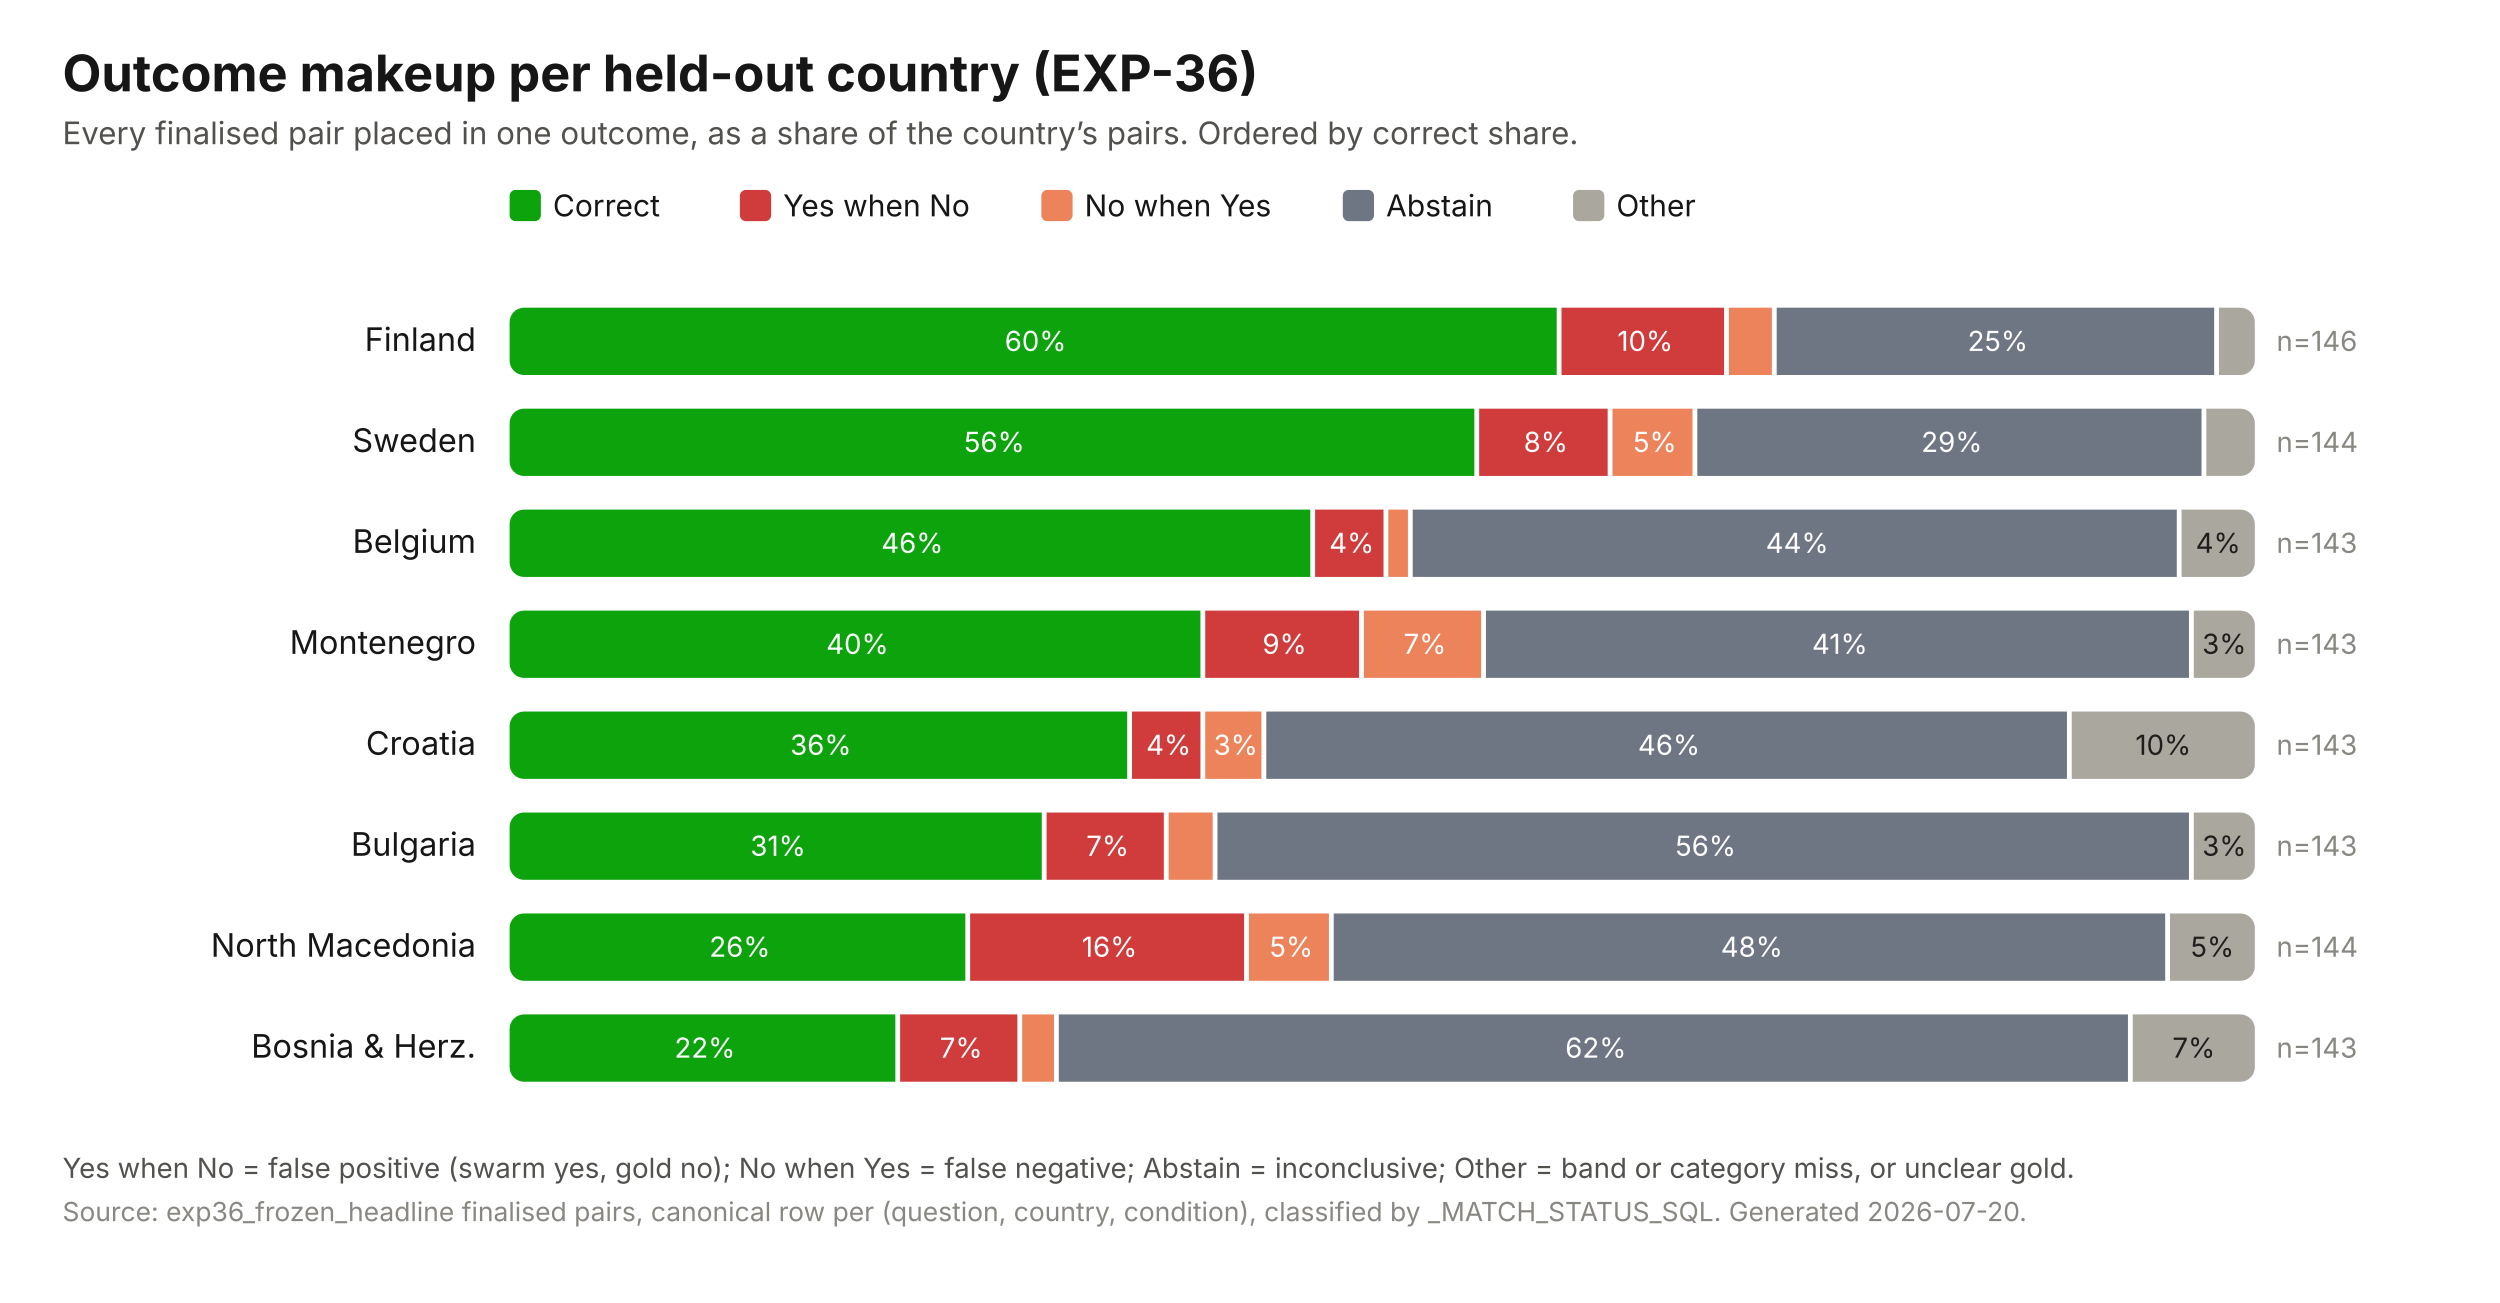
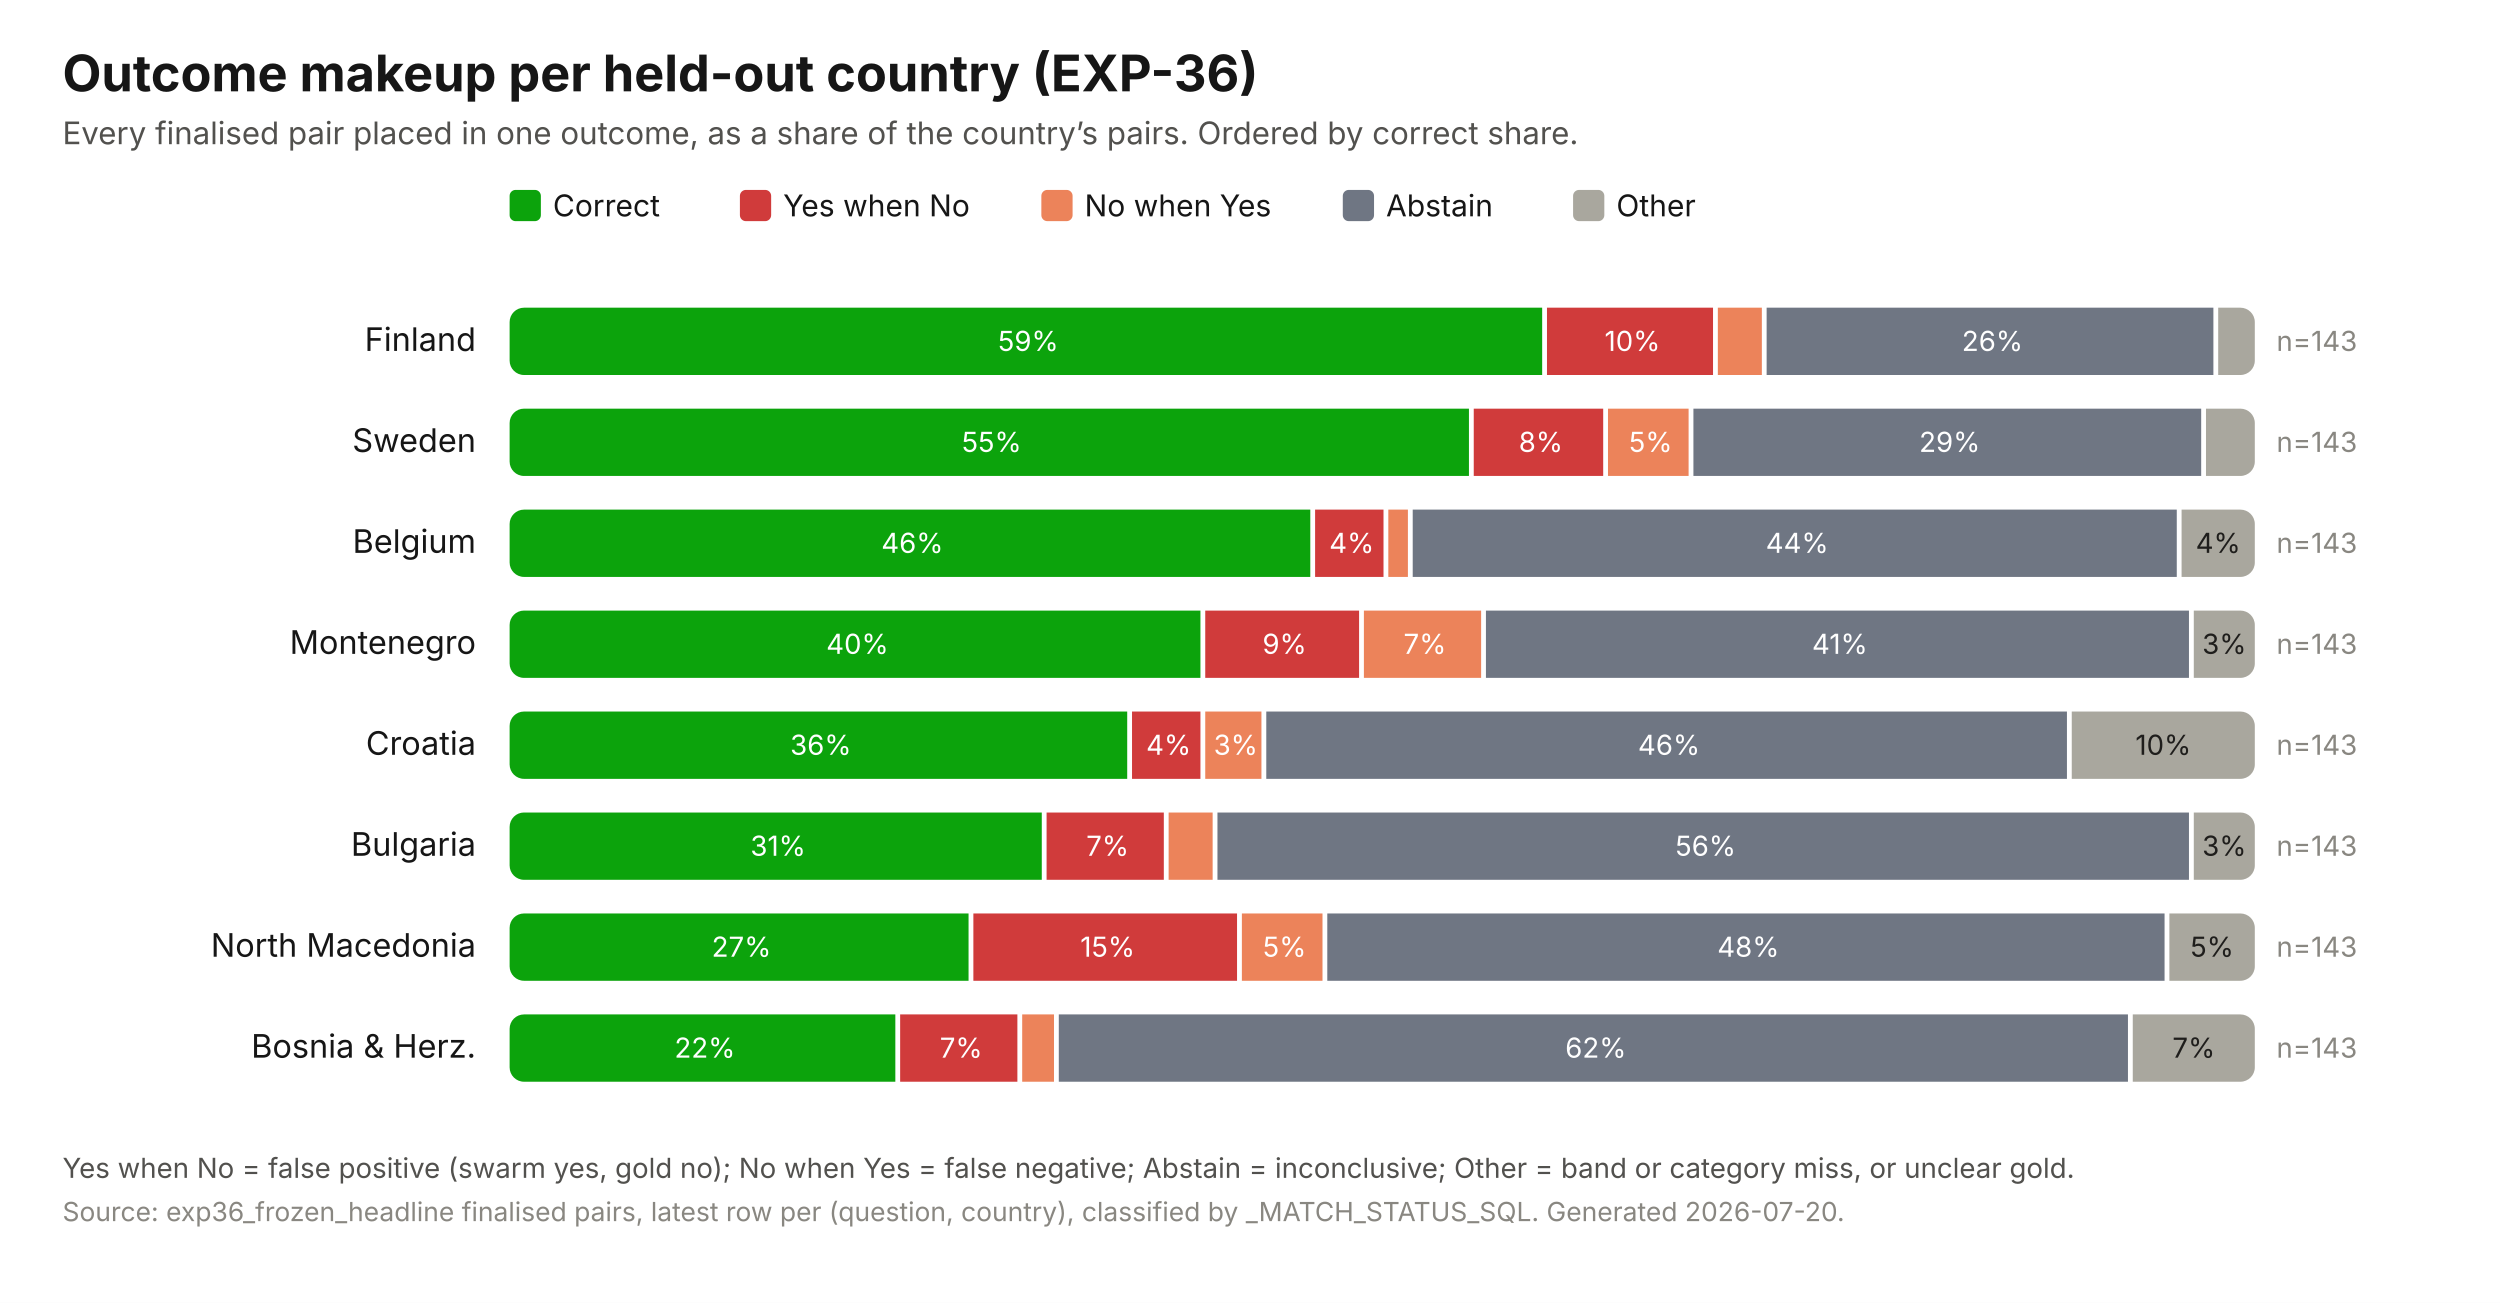
<svg xmlns="http://www.w3.org/2000/svg" viewBox="0 0 1040 542" font-family="system-ui, -apple-system, 'Segoe UI', sans-serif">
  <rect width="1040" height="542" fill="#ffffff" />
  <text x="26" y="38" font-size="21" font-weight="700" fill="#161616">Outcome makeup per held-out country (EXP-36)</text>
  <text x="26" y="60" font-size="13" fill="#52514e">Every finalised pair placed in one outcome, as a share of the country’s pairs. Ordered by correct share.</text>
  <rect x="212" y="79" width="13" height="13" rx="2.5" fill="#0ca30c" />
  <text x="230" y="90" font-size="12.5" fill="#161616">Correct</text>
  <rect x="307.8" y="79" width="13" height="13" rx="2.5" fill="#d03b3b" />
  <text x="325.8" y="90" font-size="12.5" fill="#161616">Yes when No</text>
  <rect x="433.2" y="79" width="13" height="13" rx="2.5" fill="#ec835a" />
  <text x="451.2" y="90" font-size="12.5" fill="#161616">No when Yes</text>
  <rect x="558.6" y="79" width="13" height="13" rx="2.5" fill="#6f7683" />
  <text x="576.6" y="90" font-size="12.5" fill="#161616">Abstain</text>
  <rect x="654.4" y="79" width="13" height="13" rx="2.5" fill="#a9a79e" />
  <text x="672.4" y="90" font-size="12.5" fill="#161616">Other</text>
  <text x="198" y="146.0" font-size="13.5" text-anchor="end" fill="#161616">Finland</text>
  <clipPath id="barclip0">
    <rect x="212" y="128" width="726" height="28" rx="6" ry="6" />
  </clipPath>
  <g clip-path="url(#barclip0)">
-     <rect x="212.00" y="128" width="435.59" height="28" fill="#0ca30c" />
-     <text x="430.79" y="146.0" font-size="11.5" text-anchor="middle" fill="#ffffff">60%</text>
-     <rect x="649.59" y="128" width="67.62" height="28" fill="#d03b3b" />
-     <text x="684.40" y="146.0" font-size="11.5" text-anchor="middle" fill="#ffffff">10%</text>
-     <rect x="719.21" y="128" width="17.89" height="28" fill="#ec835a" />
-     <rect x="739.10" y="128" width="181.99" height="28" fill="#6f7683" />
-     <text x="831.09" y="146.0" font-size="11.5" text-anchor="middle" fill="#ffffff">25%</text>
-     <rect x="923.08" y="128" width="14.92" height="28" fill="#a9a79e" />
+     <rect x="212.00" y="128" width="429.54" height="28" fill="#0ca30c" />
+     <text x="427.77" y="146.0" font-size="11.5" text-anchor="middle" fill="#ffffff">59%</text>
+     <rect x="643.54" y="128" width="69.08" height="28" fill="#d03b3b" />
+     <text x="679.08" y="146.0" font-size="11.5" text-anchor="middle" fill="#ffffff">10%</text>
+     <rect x="714.62" y="128" width="18.31" height="28" fill="#ec835a" />
+     <rect x="734.92" y="128" width="185.85" height="28" fill="#6f7683" />
+     <text x="828.85" y="146.0" font-size="11.5" text-anchor="middle" fill="#ffffff">26%</text>
+     <rect x="922.77" y="128" width="15.23" height="28" fill="#a9a79e" />
  </g>
-   <text x="947" y="146.0" font-size="11.5" fill="#898781">n=146</text>
+   <text x="947" y="146.0" font-size="11.5" fill="#898781">n=143</text>
  <text x="198" y="188.0" font-size="13.5" text-anchor="end" fill="#161616">Sweden</text>
  <clipPath id="barclip1">
    <rect x="212" y="170" width="726" height="28" rx="6" ry="6" />
  </clipPath>
  <g clip-path="url(#barclip1)">
-     <rect x="212.00" y="170" width="401.33" height="28" fill="#0ca30c" />
-     <text x="413.67" y="188.0" font-size="11.5" text-anchor="middle" fill="#ffffff">56%</text>
-     <rect x="615.33" y="170" width="53.46" height="28" fill="#d03b3b" />
-     <text x="643.06" y="188.0" font-size="11.5" text-anchor="middle" fill="#ffffff">8%</text>
-     <rect x="670.79" y="170" width="33.29" height="28" fill="#ec835a" />
-     <text x="688.44" y="188.0" font-size="11.5" text-anchor="middle" fill="#ffffff">5%</text>
-     <rect x="706.08" y="170" width="209.75" height="28" fill="#6f7683" />
-     <text x="811.96" y="188.0" font-size="11.5" text-anchor="middle" fill="#ffffff">29%</text>
-     <rect x="917.83" y="170" width="20.17" height="28" fill="#a9a79e" />
+     <rect x="212.00" y="170" width="399.08" height="28" fill="#0ca30c" />
+     <text x="412.54" y="188.0" font-size="11.5" text-anchor="middle" fill="#ffffff">55%</text>
+     <rect x="613.08" y="170" width="53.85" height="28" fill="#d03b3b" />
+     <text x="641.00" y="188.0" font-size="11.5" text-anchor="middle" fill="#ffffff">8%</text>
+     <rect x="668.92" y="170" width="33.54" height="28" fill="#ec835a" />
+     <text x="686.69" y="188.0" font-size="11.5" text-anchor="middle" fill="#ffffff">5%</text>
+     <rect x="704.46" y="170" width="211.23" height="28" fill="#6f7683" />
+     <text x="811.08" y="188.0" font-size="11.5" text-anchor="middle" fill="#ffffff">29%</text>
+     <rect x="917.69" y="170" width="20.31" height="28" fill="#a9a79e" />
  </g>
-   <text x="947" y="188.0" font-size="11.5" fill="#898781">n=144</text>
+   <text x="947" y="188.0" font-size="11.5" fill="#898781">n=143</text>
  <text x="198" y="230.0" font-size="13.5" text-anchor="end" fill="#161616">Belgium</text>
  <clipPath id="barclip2">
    <rect x="212" y="212" width="726" height="28" rx="6" ry="6" />
  </clipPath>
  <g clip-path="url(#barclip2)">
    <rect x="212.00" y="212" width="333.08" height="28" fill="#0ca30c" />
    <text x="379.54" y="230.0" font-size="11.5" text-anchor="middle" fill="#ffffff">46%</text>
    <rect x="547.08" y="212" width="28.46" height="28" fill="#d03b3b" />
    <text x="562.31" y="230.0" font-size="11.5" text-anchor="middle" fill="#ffffff">4%</text>
    <rect x="577.54" y="212" width="8.15" height="28" fill="#ec835a" />
    <rect x="587.69" y="212" width="317.85" height="28" fill="#6f7683" />
    <text x="747.62" y="230.0" font-size="11.5" text-anchor="middle" fill="#ffffff">44%</text>
    <rect x="907.54" y="212" width="30.46" height="28" fill="#a9a79e" />
    <text x="922.77" y="230.0" font-size="11.5" text-anchor="middle" fill="#1f1e1c">4%</text>
  </g>
  <text x="947" y="230.0" font-size="11.5" fill="#898781">n=143</text>
  <text x="198" y="272.0" font-size="13.5" text-anchor="end" fill="#161616">Montenegro</text>
  <clipPath id="barclip3">
    <rect x="212" y="254" width="726" height="28" rx="6" ry="6" />
  </clipPath>
  <g clip-path="url(#barclip3)">
    <rect x="212.00" y="254" width="287.38" height="28" fill="#0ca30c" />
    <text x="356.69" y="272.0" font-size="11.5" text-anchor="middle" fill="#ffffff">40%</text>
    <rect x="501.38" y="254" width="64.00" height="28" fill="#d03b3b" />
    <text x="534.38" y="272.0" font-size="11.5" text-anchor="middle" fill="#ffffff">9%</text>
    <rect x="567.38" y="254" width="48.77" height="28" fill="#ec835a" />
    <text x="592.77" y="272.0" font-size="11.5" text-anchor="middle" fill="#ffffff">7%</text>
    <rect x="618.15" y="254" width="292.46" height="28" fill="#6f7683" />
    <text x="765.38" y="272.0" font-size="11.5" text-anchor="middle" fill="#ffffff">41%</text>
    <rect x="912.62" y="254" width="25.38" height="28" fill="#a9a79e" />
    <text x="925.31" y="272.0" font-size="11.5" text-anchor="middle" fill="#1f1e1c">3%</text>
  </g>
  <text x="947" y="272.0" font-size="11.5" fill="#898781">n=143</text>
  <text x="198" y="314.0" font-size="13.5" text-anchor="end" fill="#161616">Croatia</text>
  <clipPath id="barclip4">
    <rect x="212" y="296" width="726" height="28" rx="6" ry="6" />
  </clipPath>
  <g clip-path="url(#barclip4)">
    <rect x="212.00" y="296" width="256.92" height="28" fill="#0ca30c" />
    <text x="341.46" y="314.0" font-size="11.5" text-anchor="middle" fill="#ffffff">36%</text>
    <rect x="470.92" y="296" width="28.46" height="28" fill="#d03b3b" />
    <text x="486.15" y="314.0" font-size="11.5" text-anchor="middle" fill="#ffffff">4%</text>
    <rect x="501.38" y="296" width="23.38" height="28" fill="#ec835a" />
    <text x="514.08" y="314.0" font-size="11.5" text-anchor="middle" fill="#ffffff">3%</text>
    <rect x="526.77" y="296" width="333.08" height="28" fill="#6f7683" />
    <text x="694.31" y="314.0" font-size="11.5" text-anchor="middle" fill="#ffffff">46%</text>
    <rect x="861.85" y="296" width="76.15" height="28" fill="#a9a79e" />
    <text x="899.92" y="314.0" font-size="11.5" text-anchor="middle" fill="#1f1e1c">10%</text>
  </g>
  <text x="947" y="314.0" font-size="11.5" fill="#898781">n=143</text>
  <text x="198" y="356.0" font-size="13.5" text-anchor="end" fill="#161616">Bulgaria</text>
  <clipPath id="barclip5">
    <rect x="212" y="338" width="726" height="28" rx="6" ry="6" />
  </clipPath>
  <g clip-path="url(#barclip5)">
    <rect x="212.00" y="338" width="221.38" height="28" fill="#0ca30c" />
    <text x="323.69" y="356.0" font-size="11.5" text-anchor="middle" fill="#ffffff">31%</text>
    <rect x="435.38" y="338" width="48.77" height="28" fill="#d03b3b" />
    <text x="460.77" y="356.0" font-size="11.5" text-anchor="middle" fill="#ffffff">7%</text>
    <rect x="486.15" y="338" width="18.31" height="28" fill="#ec835a" />
    <rect x="506.46" y="338" width="404.15" height="28" fill="#6f7683" />
    <text x="709.54" y="356.0" font-size="11.5" text-anchor="middle" fill="#ffffff">56%</text>
    <rect x="912.62" y="338" width="25.38" height="28" fill="#a9a79e" />
    <text x="925.31" y="356.0" font-size="11.5" text-anchor="middle" fill="#1f1e1c">3%</text>
  </g>
  <text x="947" y="356.0" font-size="11.5" fill="#898781">n=143</text>
  <text x="198" y="398.0" font-size="13.5" text-anchor="end" fill="#161616">North Macedonia</text>
  <clipPath id="barclip6">
    <rect x="212" y="380" width="726" height="28" rx="6" ry="6" />
  </clipPath>
  <g clip-path="url(#barclip6)">
-     <rect x="212.00" y="380" width="189.58" height="28" fill="#0ca30c" />
-     <text x="307.79" y="398.0" font-size="11.5" text-anchor="middle" fill="#ffffff">26%</text>
-     <rect x="403.58" y="380" width="113.96" height="28" fill="#d03b3b" />
-     <text x="461.56" y="398.0" font-size="11.5" text-anchor="middle" fill="#ffffff">16%</text>
-     <rect x="519.54" y="380" width="33.29" height="28" fill="#ec835a" />
-     <text x="537.19" y="398.0" font-size="11.5" text-anchor="middle" fill="#ffffff">5%</text>
-     <rect x="554.83" y="380" width="345.88" height="28" fill="#6f7683" />
-     <text x="728.77" y="398.0" font-size="11.5" text-anchor="middle" fill="#ffffff">48%</text>
-     <rect x="902.71" y="380" width="35.29" height="28" fill="#a9a79e" />
-     <text x="920.35" y="398.0" font-size="11.5" text-anchor="middle" fill="#1f1e1c">5%</text>
+     <rect x="212.00" y="380" width="190.92" height="28" fill="#0ca30c" />
+     <text x="308.46" y="398.0" font-size="11.5" text-anchor="middle" fill="#ffffff">27%</text>
+     <rect x="404.92" y="380" width="109.69" height="28" fill="#d03b3b" />
+     <text x="460.77" y="398.0" font-size="11.5" text-anchor="middle" fill="#ffffff">15%</text>
+     <rect x="516.62" y="380" width="33.54" height="28" fill="#ec835a" />
+     <text x="534.38" y="398.0" font-size="11.5" text-anchor="middle" fill="#ffffff">5%</text>
+     <rect x="552.15" y="380" width="348.31" height="28" fill="#6f7683" />
+     <text x="727.31" y="398.0" font-size="11.5" text-anchor="middle" fill="#ffffff">48%</text>
+     <rect x="902.46" y="380" width="35.54" height="28" fill="#a9a79e" />
+     <text x="920.23" y="398.0" font-size="11.5" text-anchor="middle" fill="#1f1e1c">5%</text>
  </g>
-   <text x="947" y="398.0" font-size="11.5" fill="#898781">n=144</text>
+   <text x="947" y="398.0" font-size="11.5" fill="#898781">n=143</text>
  <text x="198" y="440.0" font-size="13.5" text-anchor="end" fill="#161616">Bosnia &amp; Herz.</text>
  <clipPath id="barclip7">
    <rect x="212" y="422" width="726" height="28" rx="6" ry="6" />
  </clipPath>
  <g clip-path="url(#barclip7)">
    <rect x="212.00" y="422" width="160.46" height="28" fill="#0ca30c" />
    <text x="293.23" y="440.0" font-size="11.5" text-anchor="middle" fill="#ffffff">22%</text>
    <rect x="374.46" y="422" width="48.77" height="28" fill="#d03b3b" />
    <text x="399.85" y="440.0" font-size="11.5" text-anchor="middle" fill="#ffffff">7%</text>
    <rect x="425.23" y="422" width="13.23" height="28" fill="#ec835a" />
    <rect x="440.46" y="422" width="444.77" height="28" fill="#6f7683" />
    <text x="663.85" y="440.0" font-size="11.5" text-anchor="middle" fill="#ffffff">62%</text>
    <rect x="887.23" y="422" width="50.77" height="28" fill="#a9a79e" />
    <text x="912.62" y="440.0" font-size="11.5" text-anchor="middle" fill="#1f1e1c">7%</text>
  </g>
  <text x="947" y="440.0" font-size="11.5" fill="#898781">n=143</text>
  <text x="26" y="490" font-size="11.5" fill="#52514e">Yes when No = false positive (swarm yes, gold no); No when Yes = false negative; Abstain = inconclusive; Other = band or category miss, or unclear gold.</text>
-   <text x="26" y="508" font-size="11" fill="#898781">Source: exp36_frozen_headline finalised pairs, canonical row per (question, country, condition), classified by _MATCH_STATUS_SQL. Generated 2026-07-20.</text>
+   <text x="26" y="508" font-size="11" fill="#898781">Source: exp36_frozen_headline finalised pairs, latest row per (question, country), classified by _MATCH_STATUS_SQL. Generated 2026-07-20.</text>
</svg>
